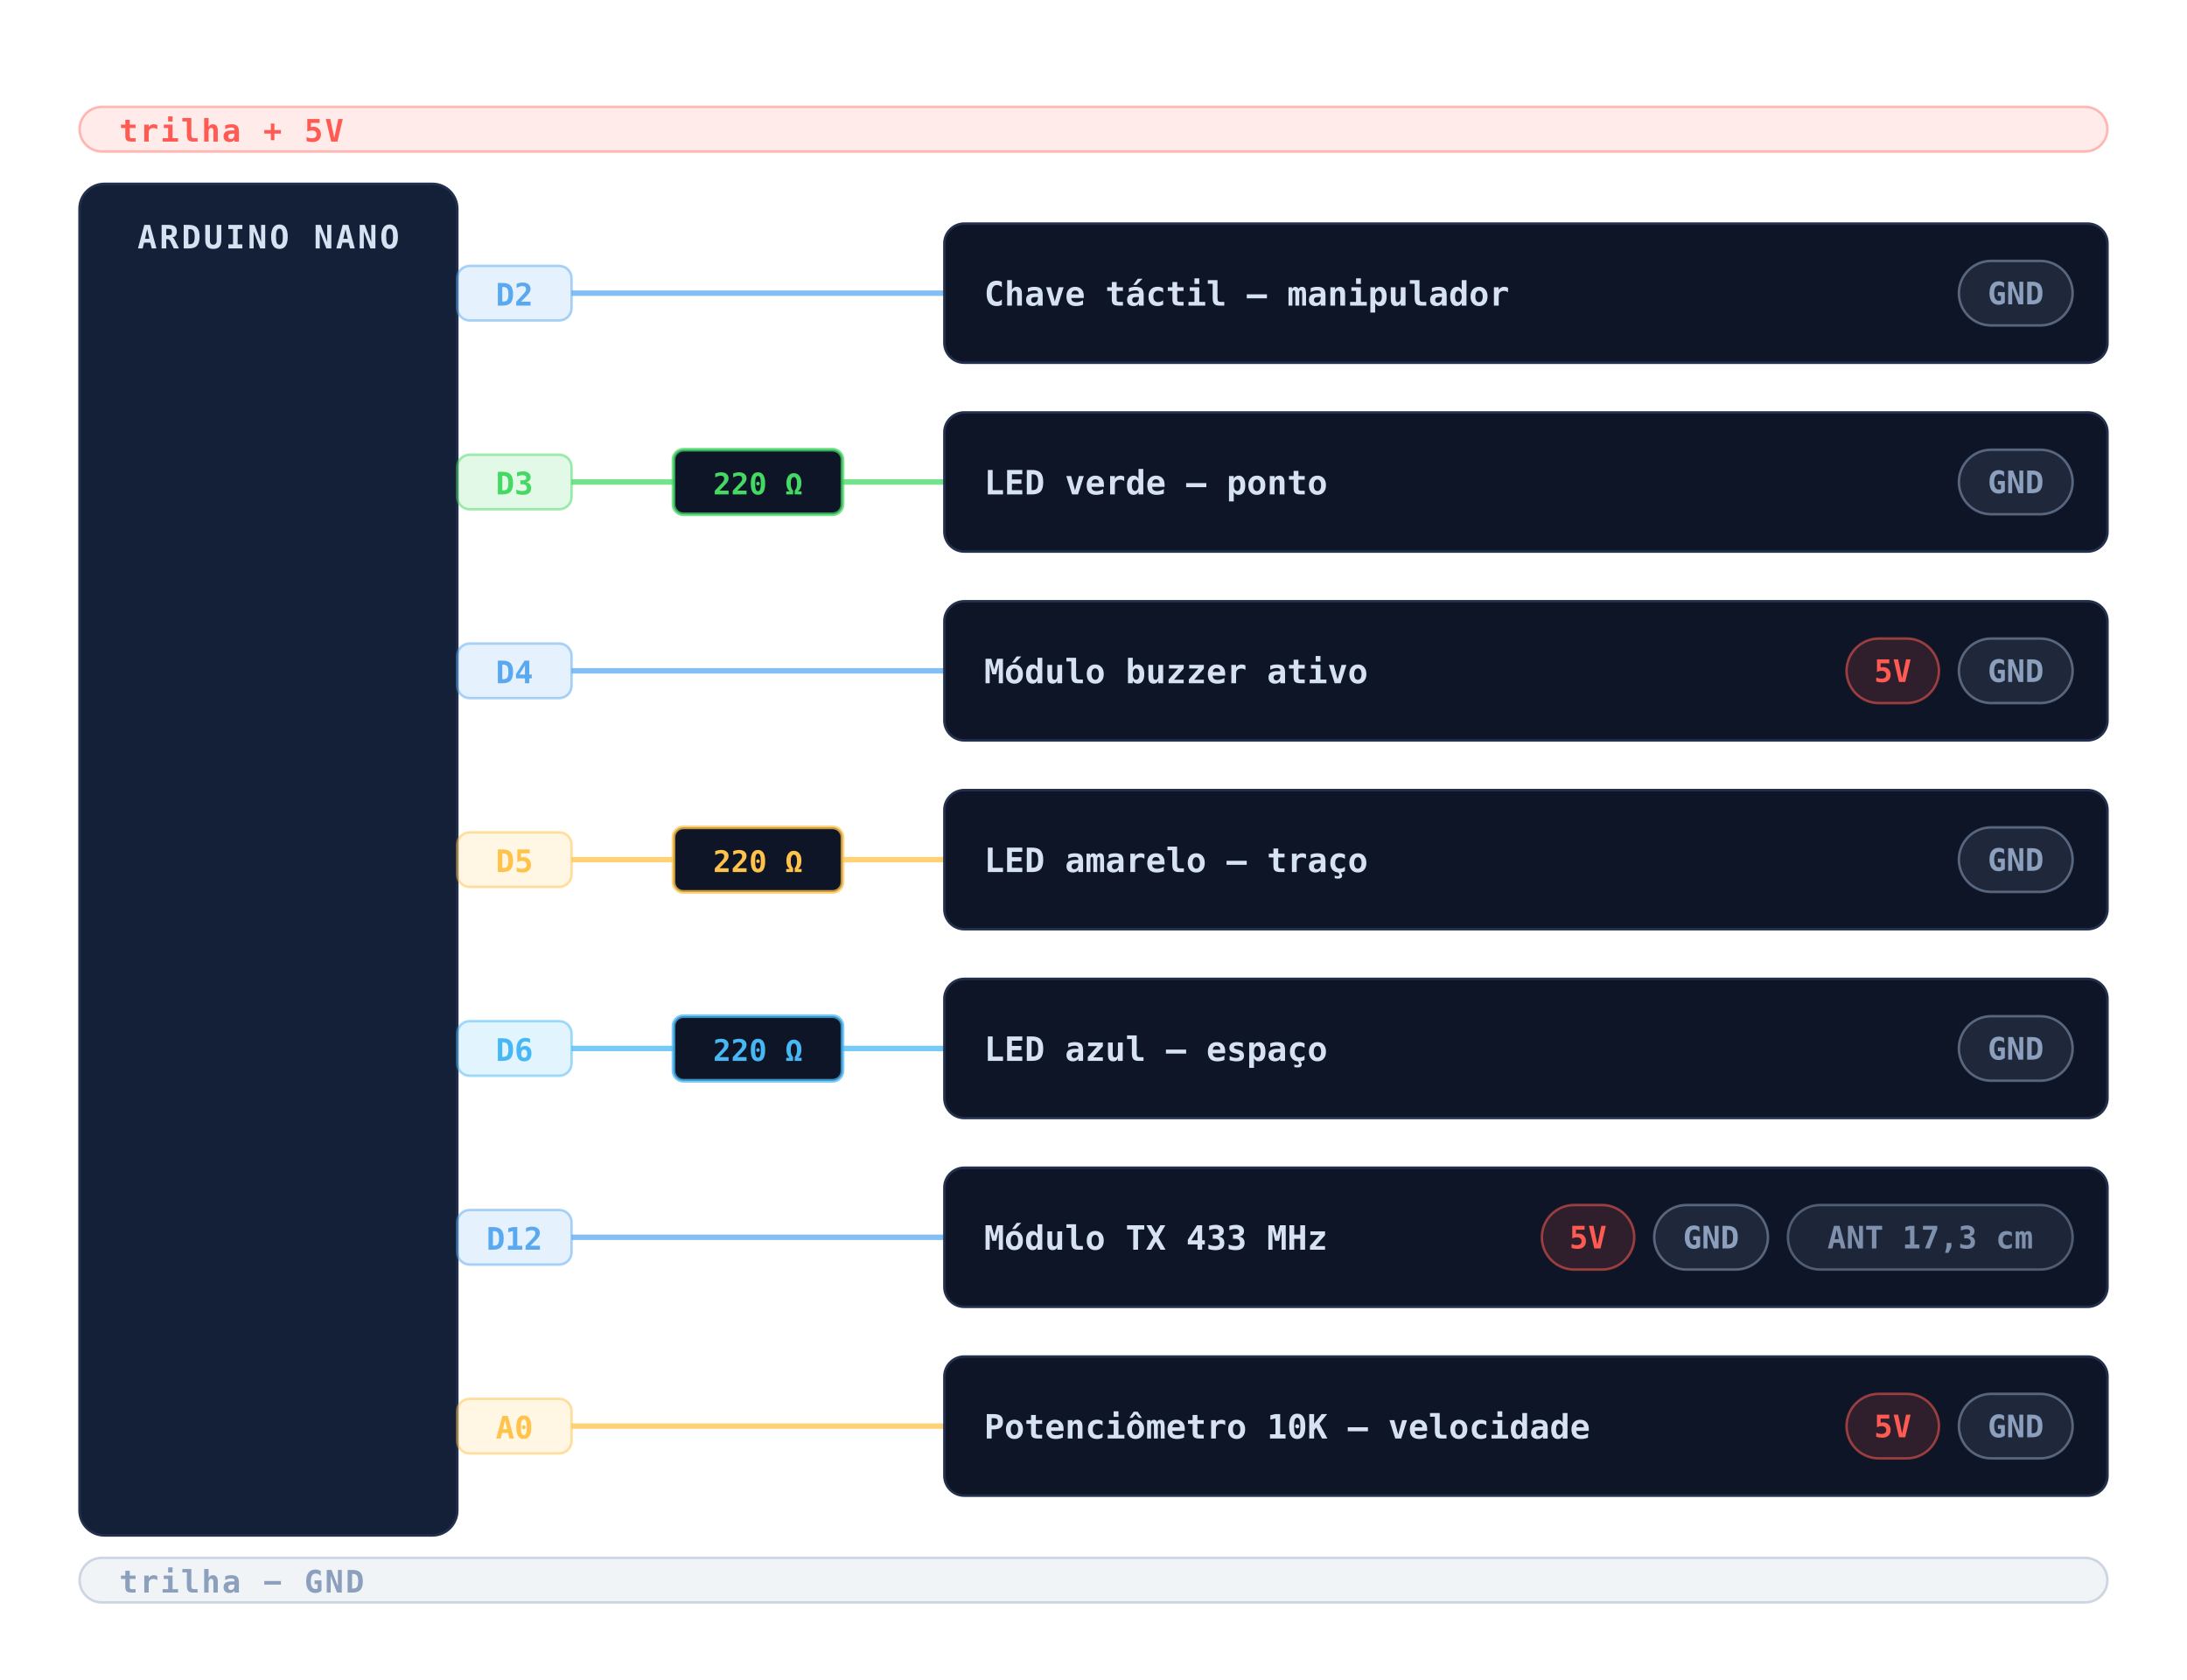
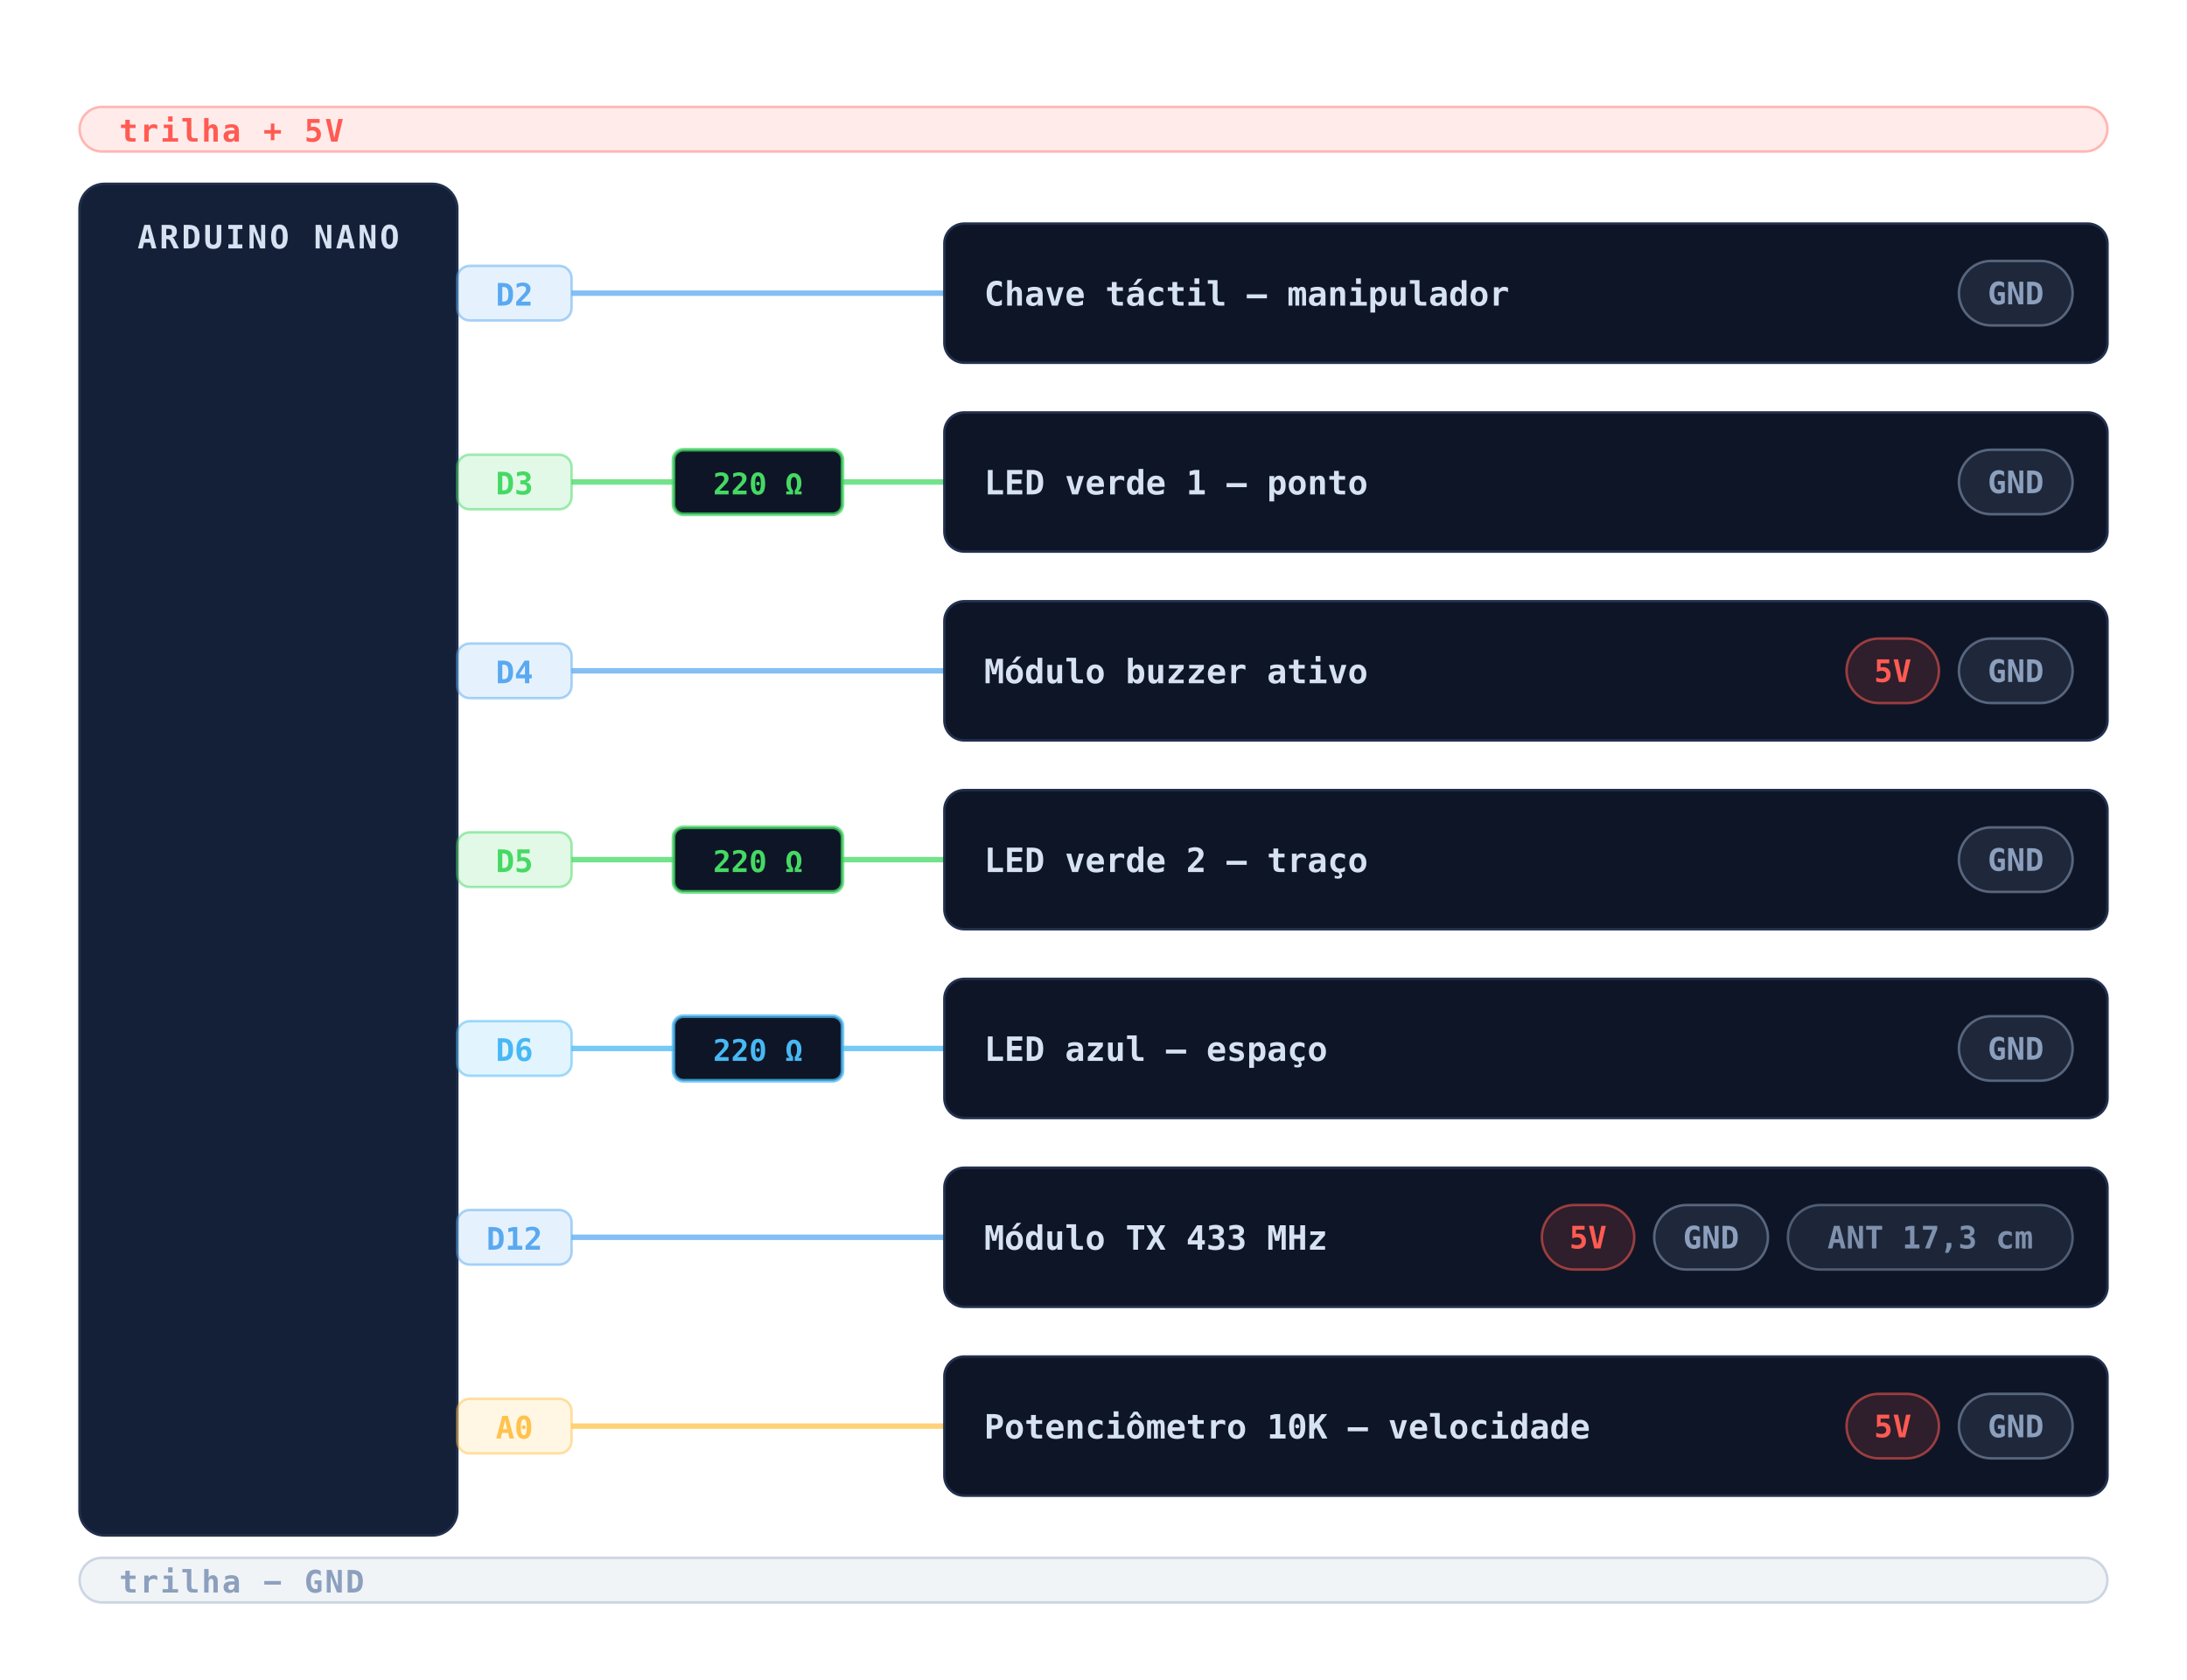
<svg xmlns="http://www.w3.org/2000/svg" viewBox="0 0 880 676" role="img" aria-labelledby="dtx-t">
  <rect x="32" y="43" width="816" height="18" rx="9" fill="#FF5B52" fill-opacity="0.12" stroke="#FF5B52" stroke-opacity="0.4" />
  <text x="48" y="57" font-family="'IBM Plex Mono','SFMono-Regular',ui-monospace,monospace" font-size="12.5" font-weight="600" fill="#FF5B52" letter-spacing="0.06em">trilha +   5V</text>
  <rect x="32" y="627" width="816" height="18" rx="9" fill="#8CA0BE" fill-opacity="0.12" stroke="#8CA0BE" stroke-opacity="0.4" />
  <text x="48" y="641" font-family="'IBM Plex Mono','SFMono-Regular',ui-monospace,monospace" font-size="12.5" font-weight="600" fill="#8CA0BE" letter-spacing="0.06em">trilha −   GND</text>
  <rect x="32" y="74" width="152" height="544" rx="10" fill="#132038" stroke="#22304E" />
  <text x="108.0" y="100" text-anchor="middle" font-family="'IBM Plex Mono','SFMono-Regular',ui-monospace,monospace" font-size="13" font-weight="700" fill="#D6E2F2" letter-spacing="0.08em">ARDUINO NANO</text>
  <rect x="184" y="107" width="46" height="22" rx="5" fill="#5AA9F0" fill-opacity="0.16" stroke="#5AA9F0" stroke-opacity="0.5" />
-   <text x="207" y="123" text-anchor="middle" font-family="'IBM Plex Mono','SFMono-Regular',ui-monospace,monospace" font-size="12.5" font-weight="700" fill="#5AA9F0">D2</text>
+   <text x="207.0" y="123" text-anchor="middle" font-family="'IBM Plex Mono','SFMono-Regular',ui-monospace,monospace" font-size="12.5" font-weight="700" fill="#5AA9F0">D2</text>
  <path d="M230 118 H380" stroke="#5AA9F0" stroke-width="2.2" stroke-opacity="0.75" fill="none" />
  <rect x="380" y="90" width="468" height="56" rx="8" fill="#0E1526" stroke="#22304E" />
  <text x="396" y="123" font-family="'IBM Plex Mono','SFMono-Regular',ui-monospace,monospace" font-size="13.5" font-weight="600" fill="#D6E2F2">Chave táctil — manipulador</text>
  <rect x="788.2" y="105" width="45.8" height="26" rx="13" fill="#8CA0BE" fill-opacity="0.14" stroke="#8CA0BE" stroke-opacity="0.55" />
  <text x="811.1" y="122.5" text-anchor="middle" font-family="'IBM Plex Mono','SFMono-Regular',ui-monospace,monospace" font-size="12.5" font-weight="600" fill="#8CA0BE">GND</text>
  <rect x="184" y="183" width="46" height="22" rx="5" fill="#45D964" fill-opacity="0.16" stroke="#45D964" stroke-opacity="0.5" />
-   <text x="207" y="199" text-anchor="middle" font-family="'IBM Plex Mono','SFMono-Regular',ui-monospace,monospace" font-size="12.5" font-weight="700" fill="#45D964">D3</text>
+   <text x="207.0" y="199" text-anchor="middle" font-family="'IBM Plex Mono','SFMono-Regular',ui-monospace,monospace" font-size="12.5" font-weight="700" fill="#45D964">D3</text>
  <path d="M230 194 H380" stroke="#45D964" stroke-width="2.2" stroke-opacity="0.75" fill="none" />
  <rect x="271.0" y="181" width="68" height="26" rx="4" fill="#0E1526" stroke="#45D964" stroke-opacity="0.75" stroke-width="1.5" />
  <text x="305.0" y="199" text-anchor="middle" font-family="'IBM Plex Mono','SFMono-Regular',ui-monospace,monospace" font-size="12" font-weight="600" fill="#45D964">220 Ω</text>
  <rect x="380" y="166" width="468" height="56" rx="8" fill="#0E1526" stroke="#22304E" />
-   <text x="396" y="199" font-family="'IBM Plex Mono','SFMono-Regular',ui-monospace,monospace" font-size="13.5" font-weight="600" fill="#D6E2F2">LED verde — ponto</text>
+   <text x="396" y="199" font-family="'IBM Plex Mono','SFMono-Regular',ui-monospace,monospace" font-size="13.5" font-weight="600" fill="#D6E2F2">LED verde 1 — ponto</text>
  <rect x="788.2" y="181" width="45.8" height="26" rx="13" fill="#8CA0BE" fill-opacity="0.14" stroke="#8CA0BE" stroke-opacity="0.55" />
  <text x="811.1" y="198.5" text-anchor="middle" font-family="'IBM Plex Mono','SFMono-Regular',ui-monospace,monospace" font-size="12.5" font-weight="600" fill="#8CA0BE">GND</text>
  <rect x="184" y="259" width="46" height="22" rx="5" fill="#5AA9F0" fill-opacity="0.16" stroke="#5AA9F0" stroke-opacity="0.5" />
-   <text x="207" y="275" text-anchor="middle" font-family="'IBM Plex Mono','SFMono-Regular',ui-monospace,monospace" font-size="12.5" font-weight="700" fill="#5AA9F0">D4</text>
+   <text x="207.0" y="275" text-anchor="middle" font-family="'IBM Plex Mono','SFMono-Regular',ui-monospace,monospace" font-size="12.5" font-weight="700" fill="#5AA9F0">D4</text>
  <path d="M230 270 H380" stroke="#5AA9F0" stroke-width="2.2" stroke-opacity="0.75" fill="none" />
  <rect x="380" y="242" width="468" height="56" rx="8" fill="#0E1526" stroke="#22304E" />
  <text x="396" y="275" font-family="'IBM Plex Mono','SFMono-Regular',ui-monospace,monospace" font-size="13.5" font-weight="600" fill="#D6E2F2">Módulo buzzer ativo</text>
  <rect x="788.2" y="257" width="45.8" height="26" rx="13" fill="#8CA0BE" fill-opacity="0.14" stroke="#8CA0BE" stroke-opacity="0.55" />
  <text x="811.1" y="274.5" text-anchor="middle" font-family="'IBM Plex Mono','SFMono-Regular',ui-monospace,monospace" font-size="12.5" font-weight="600" fill="#8CA0BE">GND</text>
  <rect x="743.0" y="257" width="37.2" height="26" rx="13" fill="#FF5B52" fill-opacity="0.14" stroke="#FF5B52" stroke-opacity="0.55" />
  <text x="761.6" y="274.5" text-anchor="middle" font-family="'IBM Plex Mono','SFMono-Regular',ui-monospace,monospace" font-size="12.5" font-weight="600" fill="#FF5B52">5V</text>
-   <rect x="184" y="335" width="46" height="22" rx="5" fill="#FFC24B" fill-opacity="0.16" stroke="#FFC24B" stroke-opacity="0.5" />
-   <text x="207" y="351" text-anchor="middle" font-family="'IBM Plex Mono','SFMono-Regular',ui-monospace,monospace" font-size="12.5" font-weight="700" fill="#FFC24B">D5</text>
-   <path d="M230 346 H380" stroke="#FFC24B" stroke-width="2.2" stroke-opacity="0.75" fill="none" />
-   <rect x="271.0" y="333" width="68" height="26" rx="4" fill="#0E1526" stroke="#FFC24B" stroke-opacity="0.75" stroke-width="1.5" />
-   <text x="305.0" y="351" text-anchor="middle" font-family="'IBM Plex Mono','SFMono-Regular',ui-monospace,monospace" font-size="12" font-weight="600" fill="#FFC24B">220 Ω</text>
+   <rect x="184" y="335" width="46" height="22" rx="5" fill="#45D964" fill-opacity="0.16" stroke="#45D964" stroke-opacity="0.5" />
+   <text x="207.0" y="351" text-anchor="middle" font-family="'IBM Plex Mono','SFMono-Regular',ui-monospace,monospace" font-size="12.5" font-weight="700" fill="#45D964">D5</text>
+   <path d="M230 346 H380" stroke="#45D964" stroke-width="2.2" stroke-opacity="0.75" fill="none" />
+   <rect x="271.0" y="333" width="68" height="26" rx="4" fill="#0E1526" stroke="#45D964" stroke-opacity="0.75" stroke-width="1.5" />
+   <text x="305.0" y="351" text-anchor="middle" font-family="'IBM Plex Mono','SFMono-Regular',ui-monospace,monospace" font-size="12" font-weight="600" fill="#45D964">220 Ω</text>
  <rect x="380" y="318" width="468" height="56" rx="8" fill="#0E1526" stroke="#22304E" />
-   <text x="396" y="351" font-family="'IBM Plex Mono','SFMono-Regular',ui-monospace,monospace" font-size="13.5" font-weight="600" fill="#D6E2F2">LED amarelo — traço</text>
+   <text x="396" y="351" font-family="'IBM Plex Mono','SFMono-Regular',ui-monospace,monospace" font-size="13.5" font-weight="600" fill="#D6E2F2">LED verde 2 — traço</text>
  <rect x="788.2" y="333" width="45.8" height="26" rx="13" fill="#8CA0BE" fill-opacity="0.14" stroke="#8CA0BE" stroke-opacity="0.55" />
  <text x="811.1" y="350.5" text-anchor="middle" font-family="'IBM Plex Mono','SFMono-Regular',ui-monospace,monospace" font-size="12.5" font-weight="600" fill="#8CA0BE">GND</text>
  <rect x="184" y="411" width="46" height="22" rx="5" fill="#48B8F5" fill-opacity="0.16" stroke="#48B8F5" stroke-opacity="0.5" />
-   <text x="207" y="427" text-anchor="middle" font-family="'IBM Plex Mono','SFMono-Regular',ui-monospace,monospace" font-size="12.5" font-weight="700" fill="#48B8F5">D6</text>
+   <text x="207.0" y="427" text-anchor="middle" font-family="'IBM Plex Mono','SFMono-Regular',ui-monospace,monospace" font-size="12.5" font-weight="700" fill="#48B8F5">D6</text>
  <path d="M230 422 H380" stroke="#48B8F5" stroke-width="2.2" stroke-opacity="0.75" fill="none" />
  <rect x="271.0" y="409" width="68" height="26" rx="4" fill="#0E1526" stroke="#48B8F5" stroke-opacity="0.75" stroke-width="1.5" />
  <text x="305.0" y="427" text-anchor="middle" font-family="'IBM Plex Mono','SFMono-Regular',ui-monospace,monospace" font-size="12" font-weight="600" fill="#48B8F5">220 Ω</text>
  <rect x="380" y="394" width="468" height="56" rx="8" fill="#0E1526" stroke="#22304E" />
  <text x="396" y="427" font-family="'IBM Plex Mono','SFMono-Regular',ui-monospace,monospace" font-size="13.5" font-weight="600" fill="#D6E2F2">LED azul — espaço</text>
  <rect x="788.2" y="409" width="45.8" height="26" rx="13" fill="#8CA0BE" fill-opacity="0.14" stroke="#8CA0BE" stroke-opacity="0.55" />
  <text x="811.1" y="426.5" text-anchor="middle" font-family="'IBM Plex Mono','SFMono-Regular',ui-monospace,monospace" font-size="12.5" font-weight="600" fill="#8CA0BE">GND</text>
  <rect x="184" y="487" width="46" height="22" rx="5" fill="#5AA9F0" fill-opacity="0.16" stroke="#5AA9F0" stroke-opacity="0.5" />
-   <text x="207" y="503" text-anchor="middle" font-family="'IBM Plex Mono','SFMono-Regular',ui-monospace,monospace" font-size="12.5" font-weight="700" fill="#5AA9F0">D12</text>
+   <text x="207.0" y="503" text-anchor="middle" font-family="'IBM Plex Mono','SFMono-Regular',ui-monospace,monospace" font-size="12.5" font-weight="700" fill="#5AA9F0">D12</text>
  <path d="M230 498 H380" stroke="#5AA9F0" stroke-width="2.2" stroke-opacity="0.75" fill="none" />
  <rect x="380" y="470" width="468" height="56" rx="8" fill="#0E1526" stroke="#22304E" />
  <text x="396" y="503" font-family="'IBM Plex Mono','SFMono-Regular',ui-monospace,monospace" font-size="13.5" font-weight="600" fill="#D6E2F2">Módulo TX 433 MHz</text>
  <rect x="719.4" y="485" width="114.6" height="26" rx="13" fill="#7E90AC" fill-opacity="0.14" stroke="#7E90AC" stroke-opacity="0.55" />
  <text x="776.7" y="502.5" text-anchor="middle" font-family="'IBM Plex Mono','SFMono-Regular',ui-monospace,monospace" font-size="12.5" font-weight="600" fill="#7E90AC">ANT 17,3 cm</text>
  <rect x="665.6" y="485" width="45.8" height="26" rx="13" fill="#8CA0BE" fill-opacity="0.14" stroke="#8CA0BE" stroke-opacity="0.55" />
  <text x="688.5" y="502.5" text-anchor="middle" font-family="'IBM Plex Mono','SFMono-Regular',ui-monospace,monospace" font-size="12.5" font-weight="600" fill="#8CA0BE">GND</text>
  <rect x="620.4" y="485" width="37.2" height="26" rx="13" fill="#FF5B52" fill-opacity="0.14" stroke="#FF5B52" stroke-opacity="0.55" />
  <text x="639.0" y="502.5" text-anchor="middle" font-family="'IBM Plex Mono','SFMono-Regular',ui-monospace,monospace" font-size="12.5" font-weight="600" fill="#FF5B52">5V</text>
  <rect x="184" y="563" width="46" height="22" rx="5" fill="#FFC24B" fill-opacity="0.16" stroke="#FFC24B" stroke-opacity="0.5" />
-   <text x="207" y="579" text-anchor="middle" font-family="'IBM Plex Mono','SFMono-Regular',ui-monospace,monospace" font-size="12.5" font-weight="700" fill="#FFC24B">A0</text>
+   <text x="207.0" y="579" text-anchor="middle" font-family="'IBM Plex Mono','SFMono-Regular',ui-monospace,monospace" font-size="12.5" font-weight="700" fill="#FFC24B">A0</text>
  <path d="M230 574 H380" stroke="#FFC24B" stroke-width="2.2" stroke-opacity="0.75" fill="none" />
  <rect x="380" y="546" width="468" height="56" rx="8" fill="#0E1526" stroke="#22304E" />
  <text x="396" y="579" font-family="'IBM Plex Mono','SFMono-Regular',ui-monospace,monospace" font-size="13.5" font-weight="600" fill="#D6E2F2">Potenciômetro 10K — velocidade</text>
  <rect x="788.2" y="561" width="45.8" height="26" rx="13" fill="#8CA0BE" fill-opacity="0.14" stroke="#8CA0BE" stroke-opacity="0.55" />
  <text x="811.1" y="578.5" text-anchor="middle" font-family="'IBM Plex Mono','SFMono-Regular',ui-monospace,monospace" font-size="12.5" font-weight="600" fill="#8CA0BE">GND</text>
  <rect x="743.0" y="561" width="37.2" height="26" rx="13" fill="#FF5B52" fill-opacity="0.14" stroke="#FF5B52" stroke-opacity="0.55" />
  <text x="761.6" y="578.5" text-anchor="middle" font-family="'IBM Plex Mono','SFMono-Regular',ui-monospace,monospace" font-size="12.5" font-weight="600" fill="#FF5B52">5V</text>
</svg>
